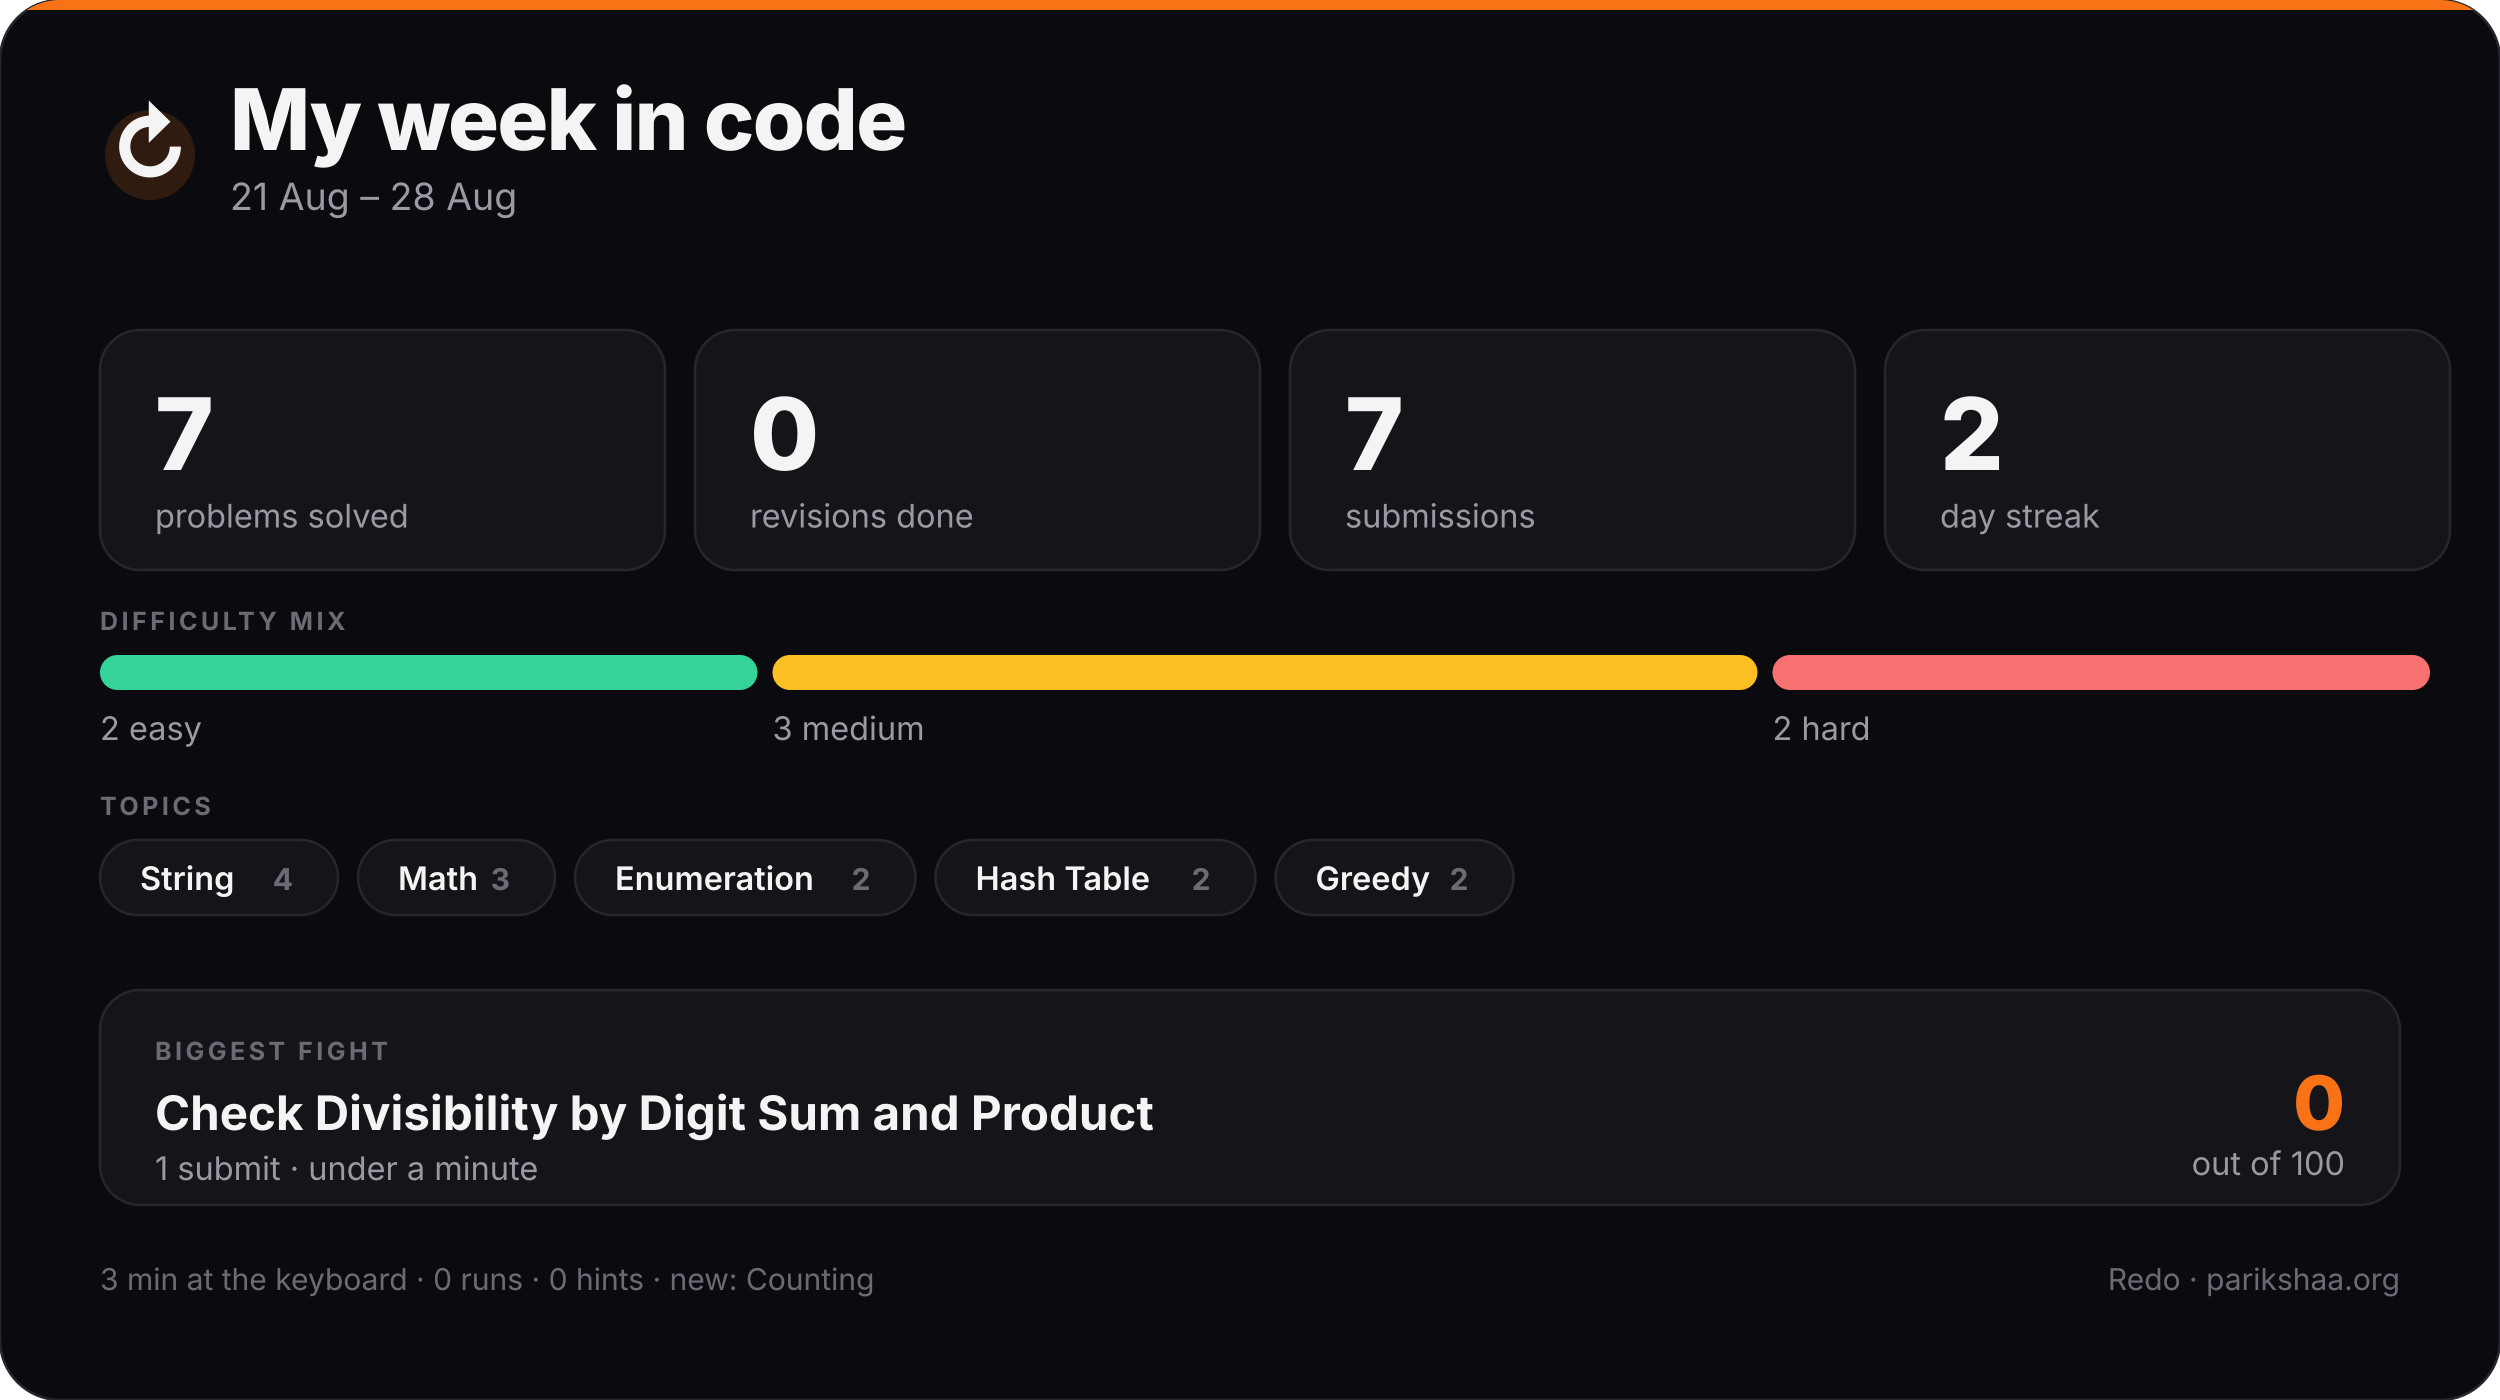
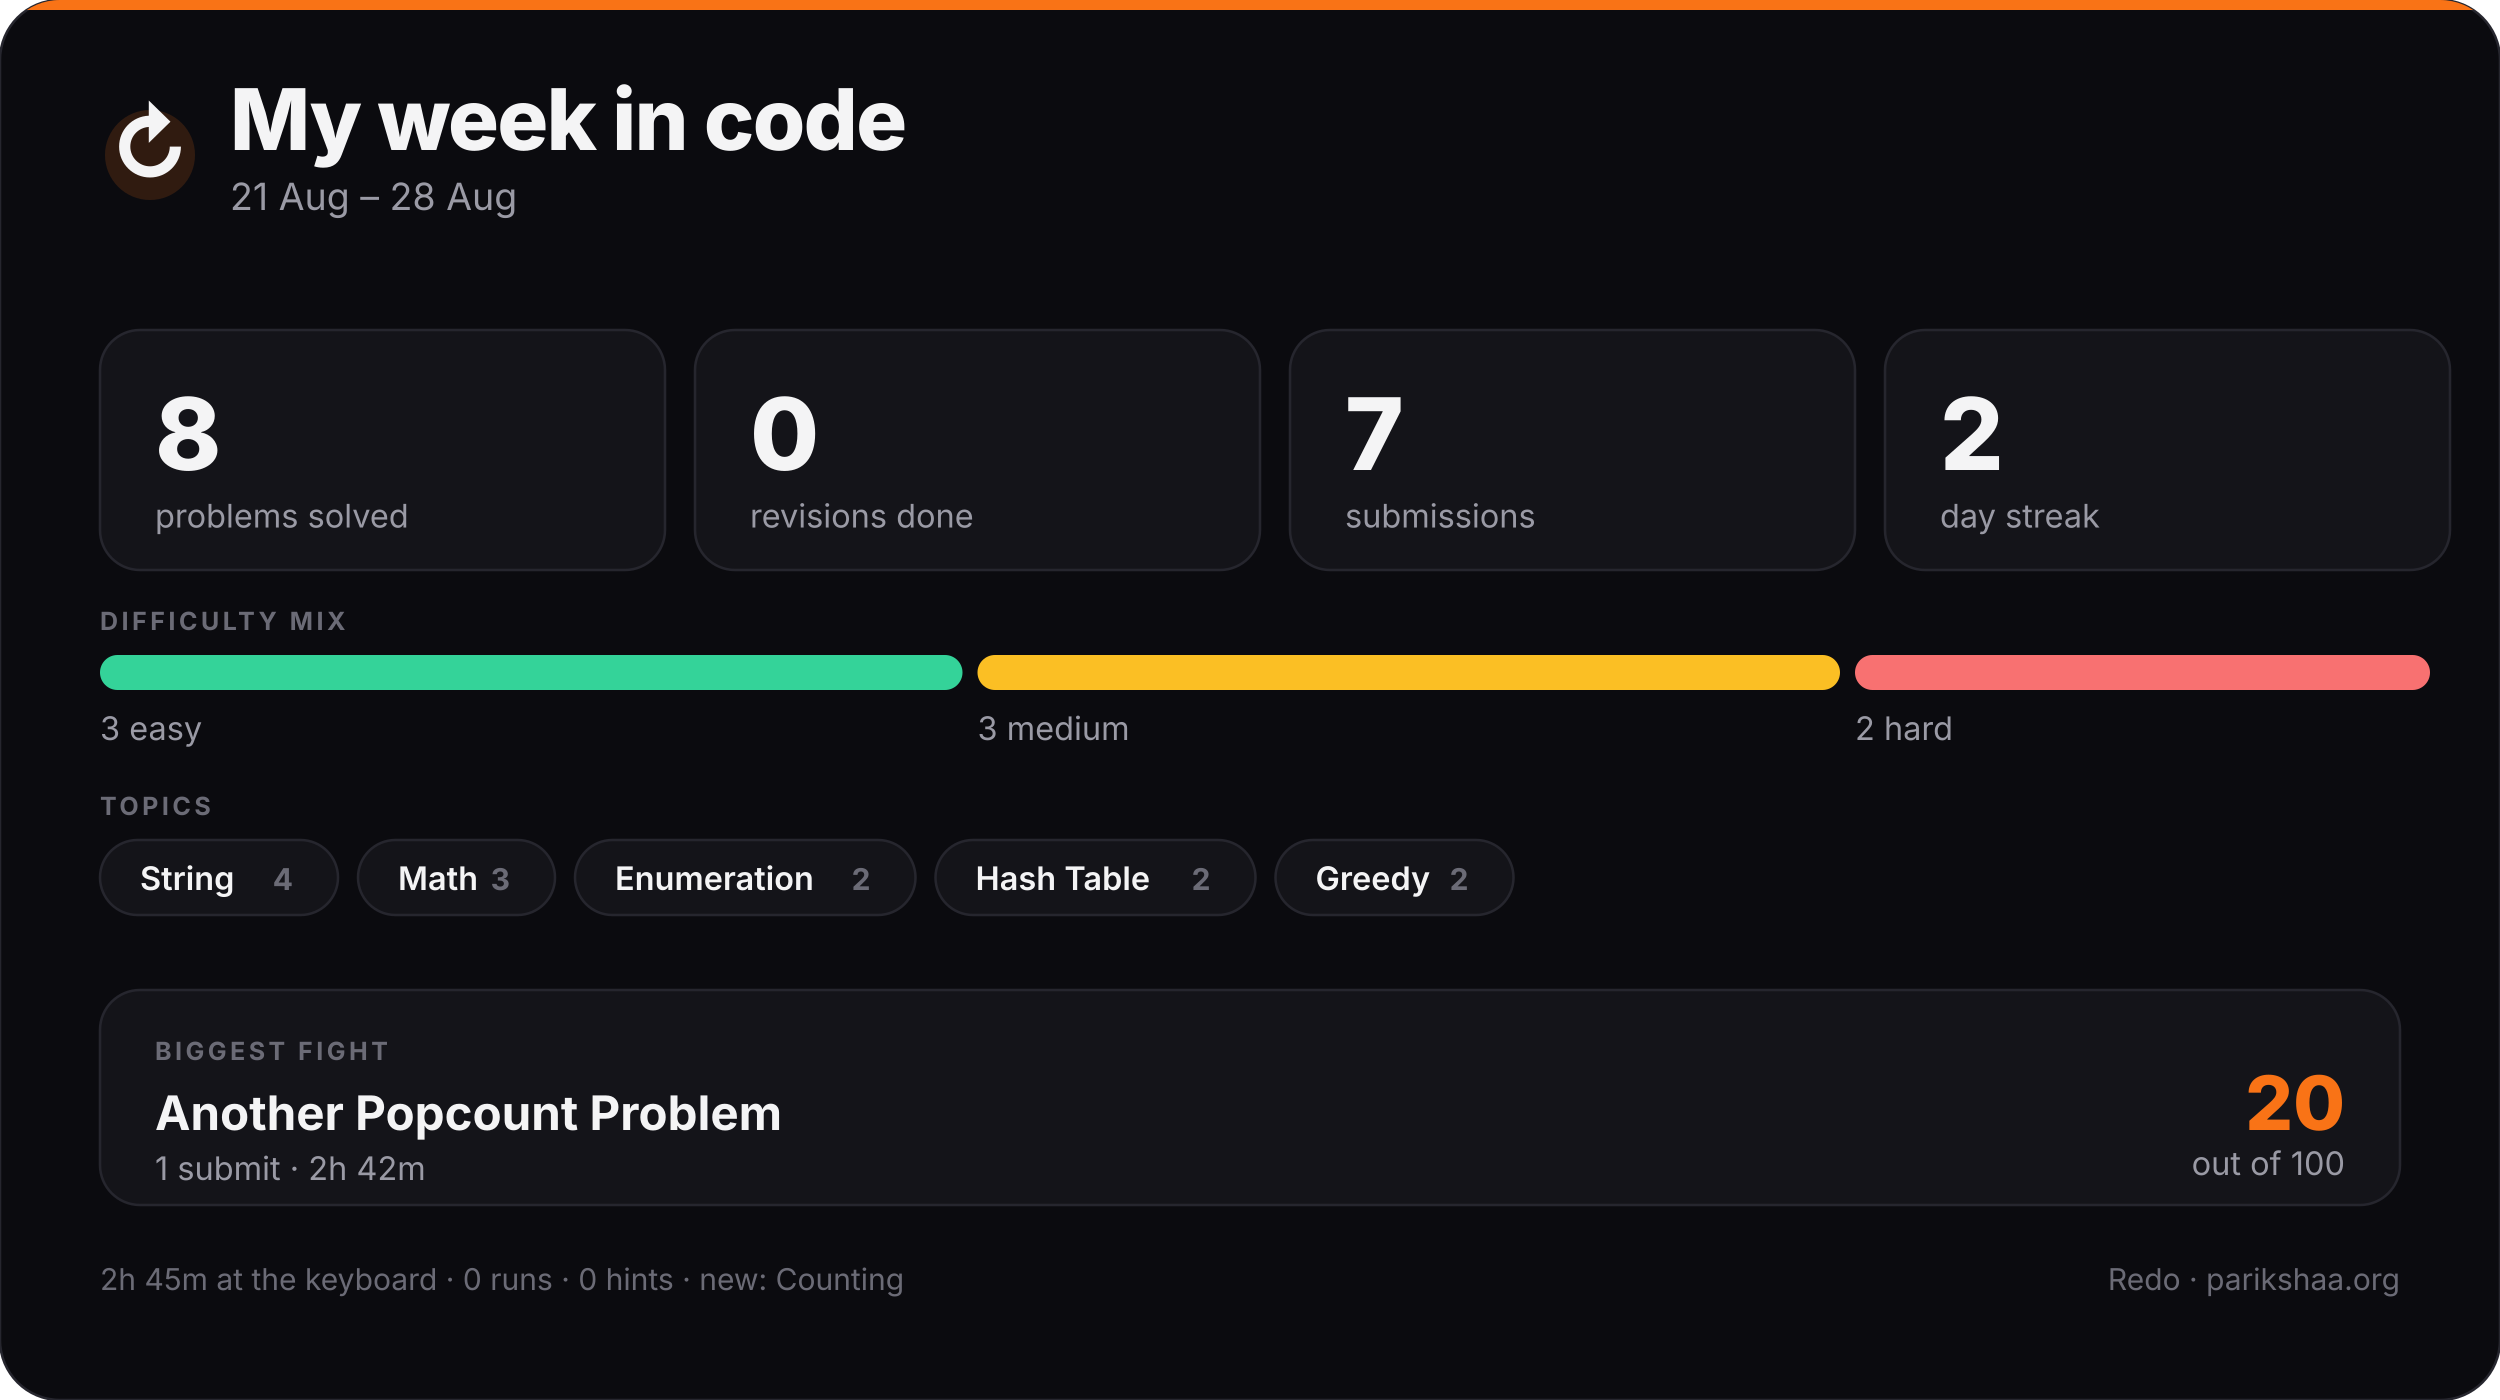
<svg xmlns="http://www.w3.org/2000/svg" width="1000" height="560" viewBox="0 0 1000 560" role="img" aria-label="Week in code">
  <style>
    text { font-family: -apple-system, BlinkMacSystemFont, "Segoe UI", Inter, sans-serif; }
    .title { fill: #f4f4f5; font-size: 34px; font-weight: 800; letter-spacing: -0.02em; }
    .sub { fill: #9a9aa5; font-size: 15px; }
    .big { fill: #f4f4f5; font-size: 40px; font-weight: 800; letter-spacing: -0.02em; }
    .small { fill: #9a9aa5; font-size: 13px; }
    .label { fill: #6b6b76; font-size: 10px; letter-spacing: 0.14em; font-weight: 700; }
    .chip { fill: #f4f4f5; font-size: 13px; font-weight: 600; }
    .chipCount { fill: #6b6b76; font-size: 12px; font-weight: 700; }
    .fightTitle { fill: #f4f4f5; font-size: 19px; font-weight: 700; }
    .fightScore { fill: #f97316; font-size: 30px; font-weight: 800; }
    .foot { fill: #6b6b76; font-size: 12px; }
    .rise { animation: rise 620ms cubic-bezier(.2,.8,.2,1) both; }
    @keyframes rise { from { opacity: 0; transform: translateY(8px); } to { opacity: 1; transform: none; } }
    @media (prefers-reduced-motion: reduce) { .rise { animation: none; } }
  </style>
  <defs>
    <clipPath id="card">
      <rect width="1000" height="560" rx="24" />
    </clipPath>
  </defs>
  <rect width="1000" height="560" rx="24" fill="#0b0b0f" stroke="#26262e" />
  <rect x="0" y="0" width="1000" height="4" fill="#f97316" clip-path="url(#card)" />
  <circle cx="60" cy="62" r="18" fill="#f97316" opacity="0.16" />
  <text x="60" y="71" class="title" fill="#f97316" text-anchor="middle" font-size="24">↻</text>
  <text x="92" y="60" class="title">My week in code</text>
  <text x="92" y="84" class="sub">21 Aug – 28 Aug</text>
  <g class="rise" style="animation-delay:0s">
    <rect x="40" y="132" width="226" height="96" rx="16" fill="#141419" stroke="#26262e" />
-     <text x="62" y="188" class="big">7</text>
+     <text x="62" y="188" class="big">8</text>
    <text x="62" y="211" class="small">problems solved</text>
  </g>
  <g class="rise" style="animation-delay:0.07s">
    <rect x="278" y="132" width="226" height="96" rx="16" fill="#141419" stroke="#26262e" />
    <text x="300" y="188" class="big">0</text>
    <text x="300" y="211" class="small">revisions done</text>
  </g>
  <g class="rise" style="animation-delay:0.14s">
    <rect x="516" y="132" width="226" height="96" rx="16" fill="#141419" stroke="#26262e" />
    <text x="538" y="188" class="big">7</text>
    <text x="538" y="211" class="small">submissions</text>
  </g>
  <g class="rise" style="animation-delay:0.21s">
    <rect x="754" y="132" width="226" height="96" rx="16" fill="#141419" stroke="#26262e" />
    <text x="776" y="188" class="big">2</text>
    <text x="776" y="211" class="small">day streak</text>
  </g>
  <text x="40" y="252" class="label">DIFFICULTY MIX</text>
-   <rect x="40" y="262" width="263" height="14" rx="7" fill="#34d399" />
-   <text x="40" y="296" class="small" fill="#34d399">2 easy</text>
-   <rect x="309" y="262" width="394" height="14" rx="7" fill="#fbbf24" />
-   <text x="309" y="296" class="small" fill="#fbbf24">3 medium</text>
-   <rect x="709" y="262" width="263" height="14" rx="7" fill="#f87171" />
-   <text x="709" y="296" class="small" fill="#f87171">2 hard</text>
+   <rect x="40" y="262" width="345" height="14" rx="7" fill="#34d399" />
+   <text x="40" y="296" class="small" fill="#34d399">3 easy</text>
+   <rect x="391" y="262" width="345" height="14" rx="7" fill="#fbbf24" />
+   <text x="391" y="296" class="small" fill="#fbbf24">3 medium</text>
+   <rect x="742" y="262" width="230" height="14" rx="7" fill="#f87171" />
+   <text x="742" y="296" class="small" fill="#f87171">2 hard</text>
  <text x="40" y="326" class="label">TOPICS</text>
  <g class="rise">
    <rect x="40" y="336" width="95.2" height="30" rx="15" fill="#141419" stroke="#26262e" />
    <text x="56" y="356" class="chip">String</text>
    <text x="117.2" y="356" class="chipCount" text-anchor="end">4</text>
  </g>
  <g class="rise">
    <rect x="143.2" y="336" width="78.8" height="30" rx="15" fill="#141419" stroke="#26262e" />
    <text x="159.2" y="356" class="chip">Math</text>
    <text x="204" y="356" class="chipCount" text-anchor="end">3</text>
  </g>
  <g class="rise">
    <rect x="230" y="336" width="136.2" height="30" rx="15" fill="#141419" stroke="#26262e" />
    <text x="246" y="356" class="chip">Enumeration</text>
    <text x="348.2" y="356" class="chipCount" text-anchor="end">2</text>
  </g>
  <g class="rise">
    <rect x="374.2" y="336" width="128" height="30" rx="15" fill="#141419" stroke="#26262e" />
    <text x="390.2" y="356" class="chip">Hash Table</text>
    <text x="484.2" y="356" class="chipCount" text-anchor="end">2</text>
  </g>
  <g class="rise">
    <rect x="510.2" y="336" width="95.2" height="30" rx="15" fill="#141419" stroke="#26262e" />
    <text x="526.2" y="356" class="chip">Greedy</text>
    <text x="587.4" y="356" class="chipCount" text-anchor="end">2</text>
  </g>
  <g class="rise" style="animation-delay:.25s">
    <rect x="40" y="396" width="920" height="86" rx="16" fill="#141419" stroke="#26262e" />
    <text x="62" y="424" class="label">BIGGEST FIGHT</text>
-     <text x="62" y="452" class="fightTitle">Check Divisibility by Digit Sum and Product</text>
-     <text x="62" y="472" class="small">1 submit · under a minute</text>
-     <text x="938" y="452" class="fightScore" text-anchor="end">0</text>
+     <text x="62" y="452" class="fightTitle">Another Popcount Problem</text>
+     <text x="62" y="472" class="small">1 submit · 2h 42m</text>
+     <text x="938" y="452" class="fightScore" text-anchor="end">20</text>
    <text x="938" y="470" class="small" text-anchor="end">out of 100</text>
  </g>
-   <text x="40" y="516" class="foot">3 min at the keyboard · 0 runs · 0 hints · new: Counting</text>
+   <text x="40" y="516" class="foot">2h 45m at the keyboard · 0 runs · 0 hints · new: Counting</text>
  <text x="960" y="516" class="foot" text-anchor="end">Redo · parikshaa.org</text>
</svg>
